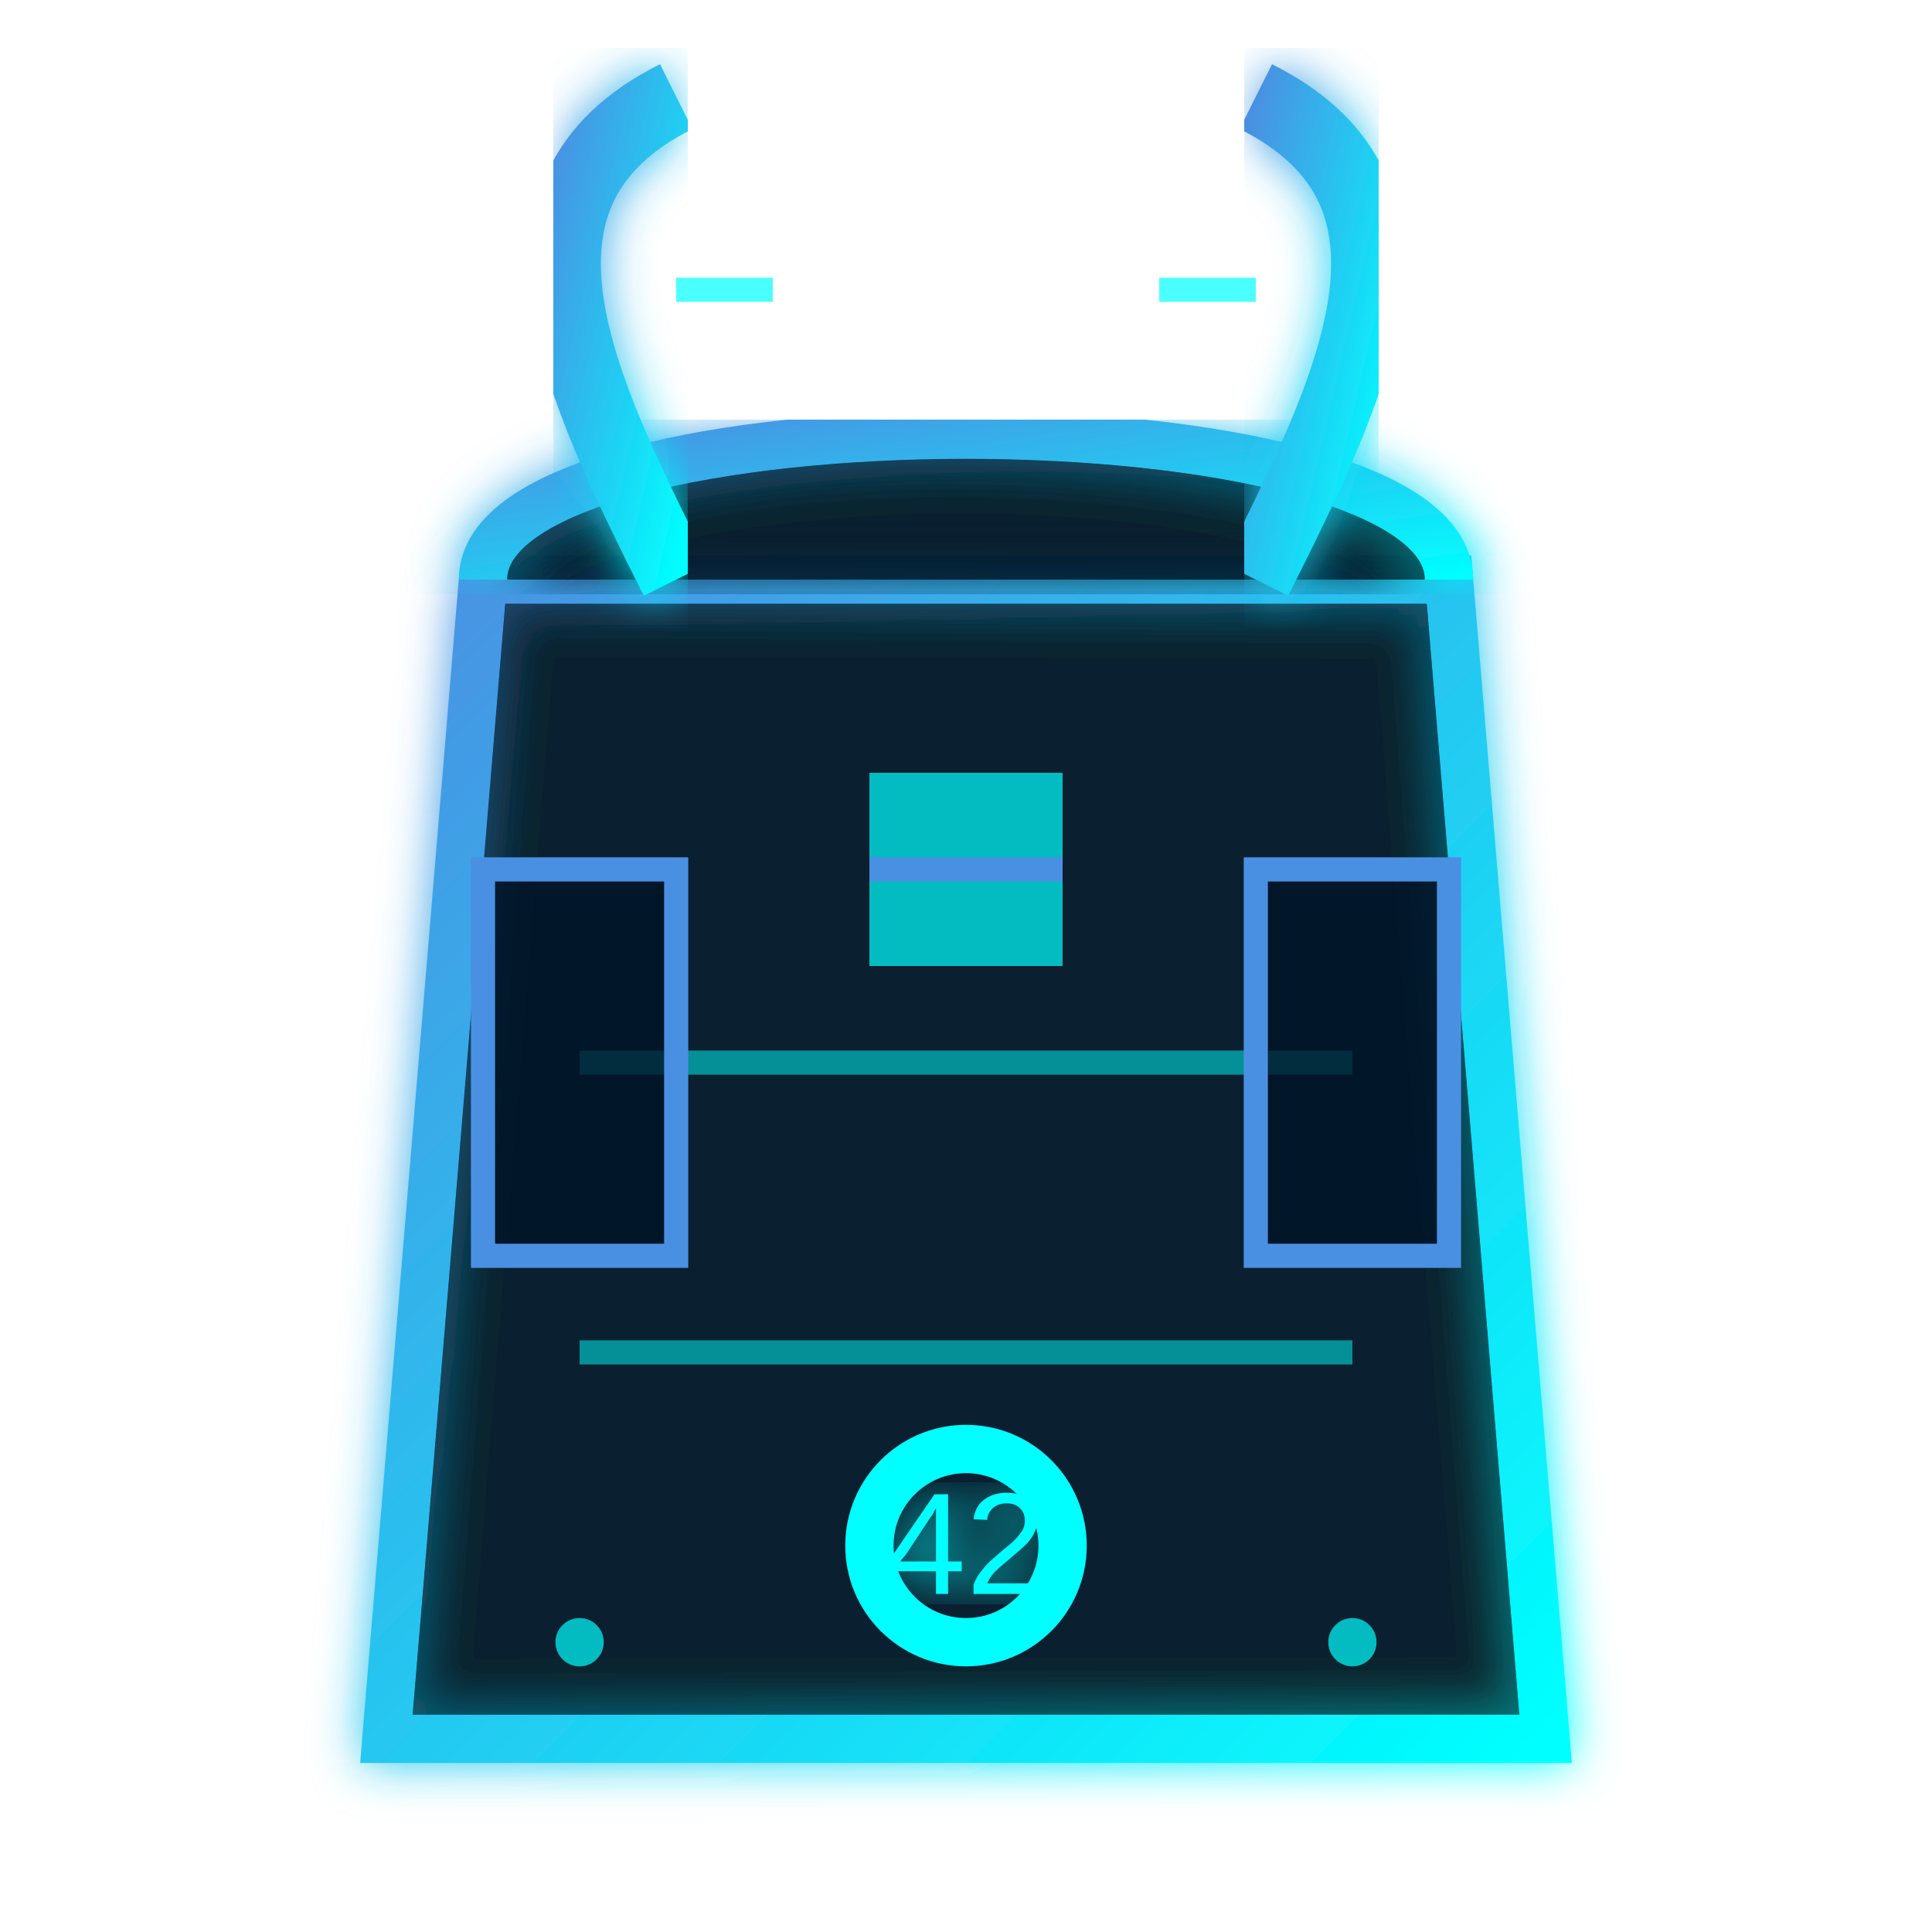
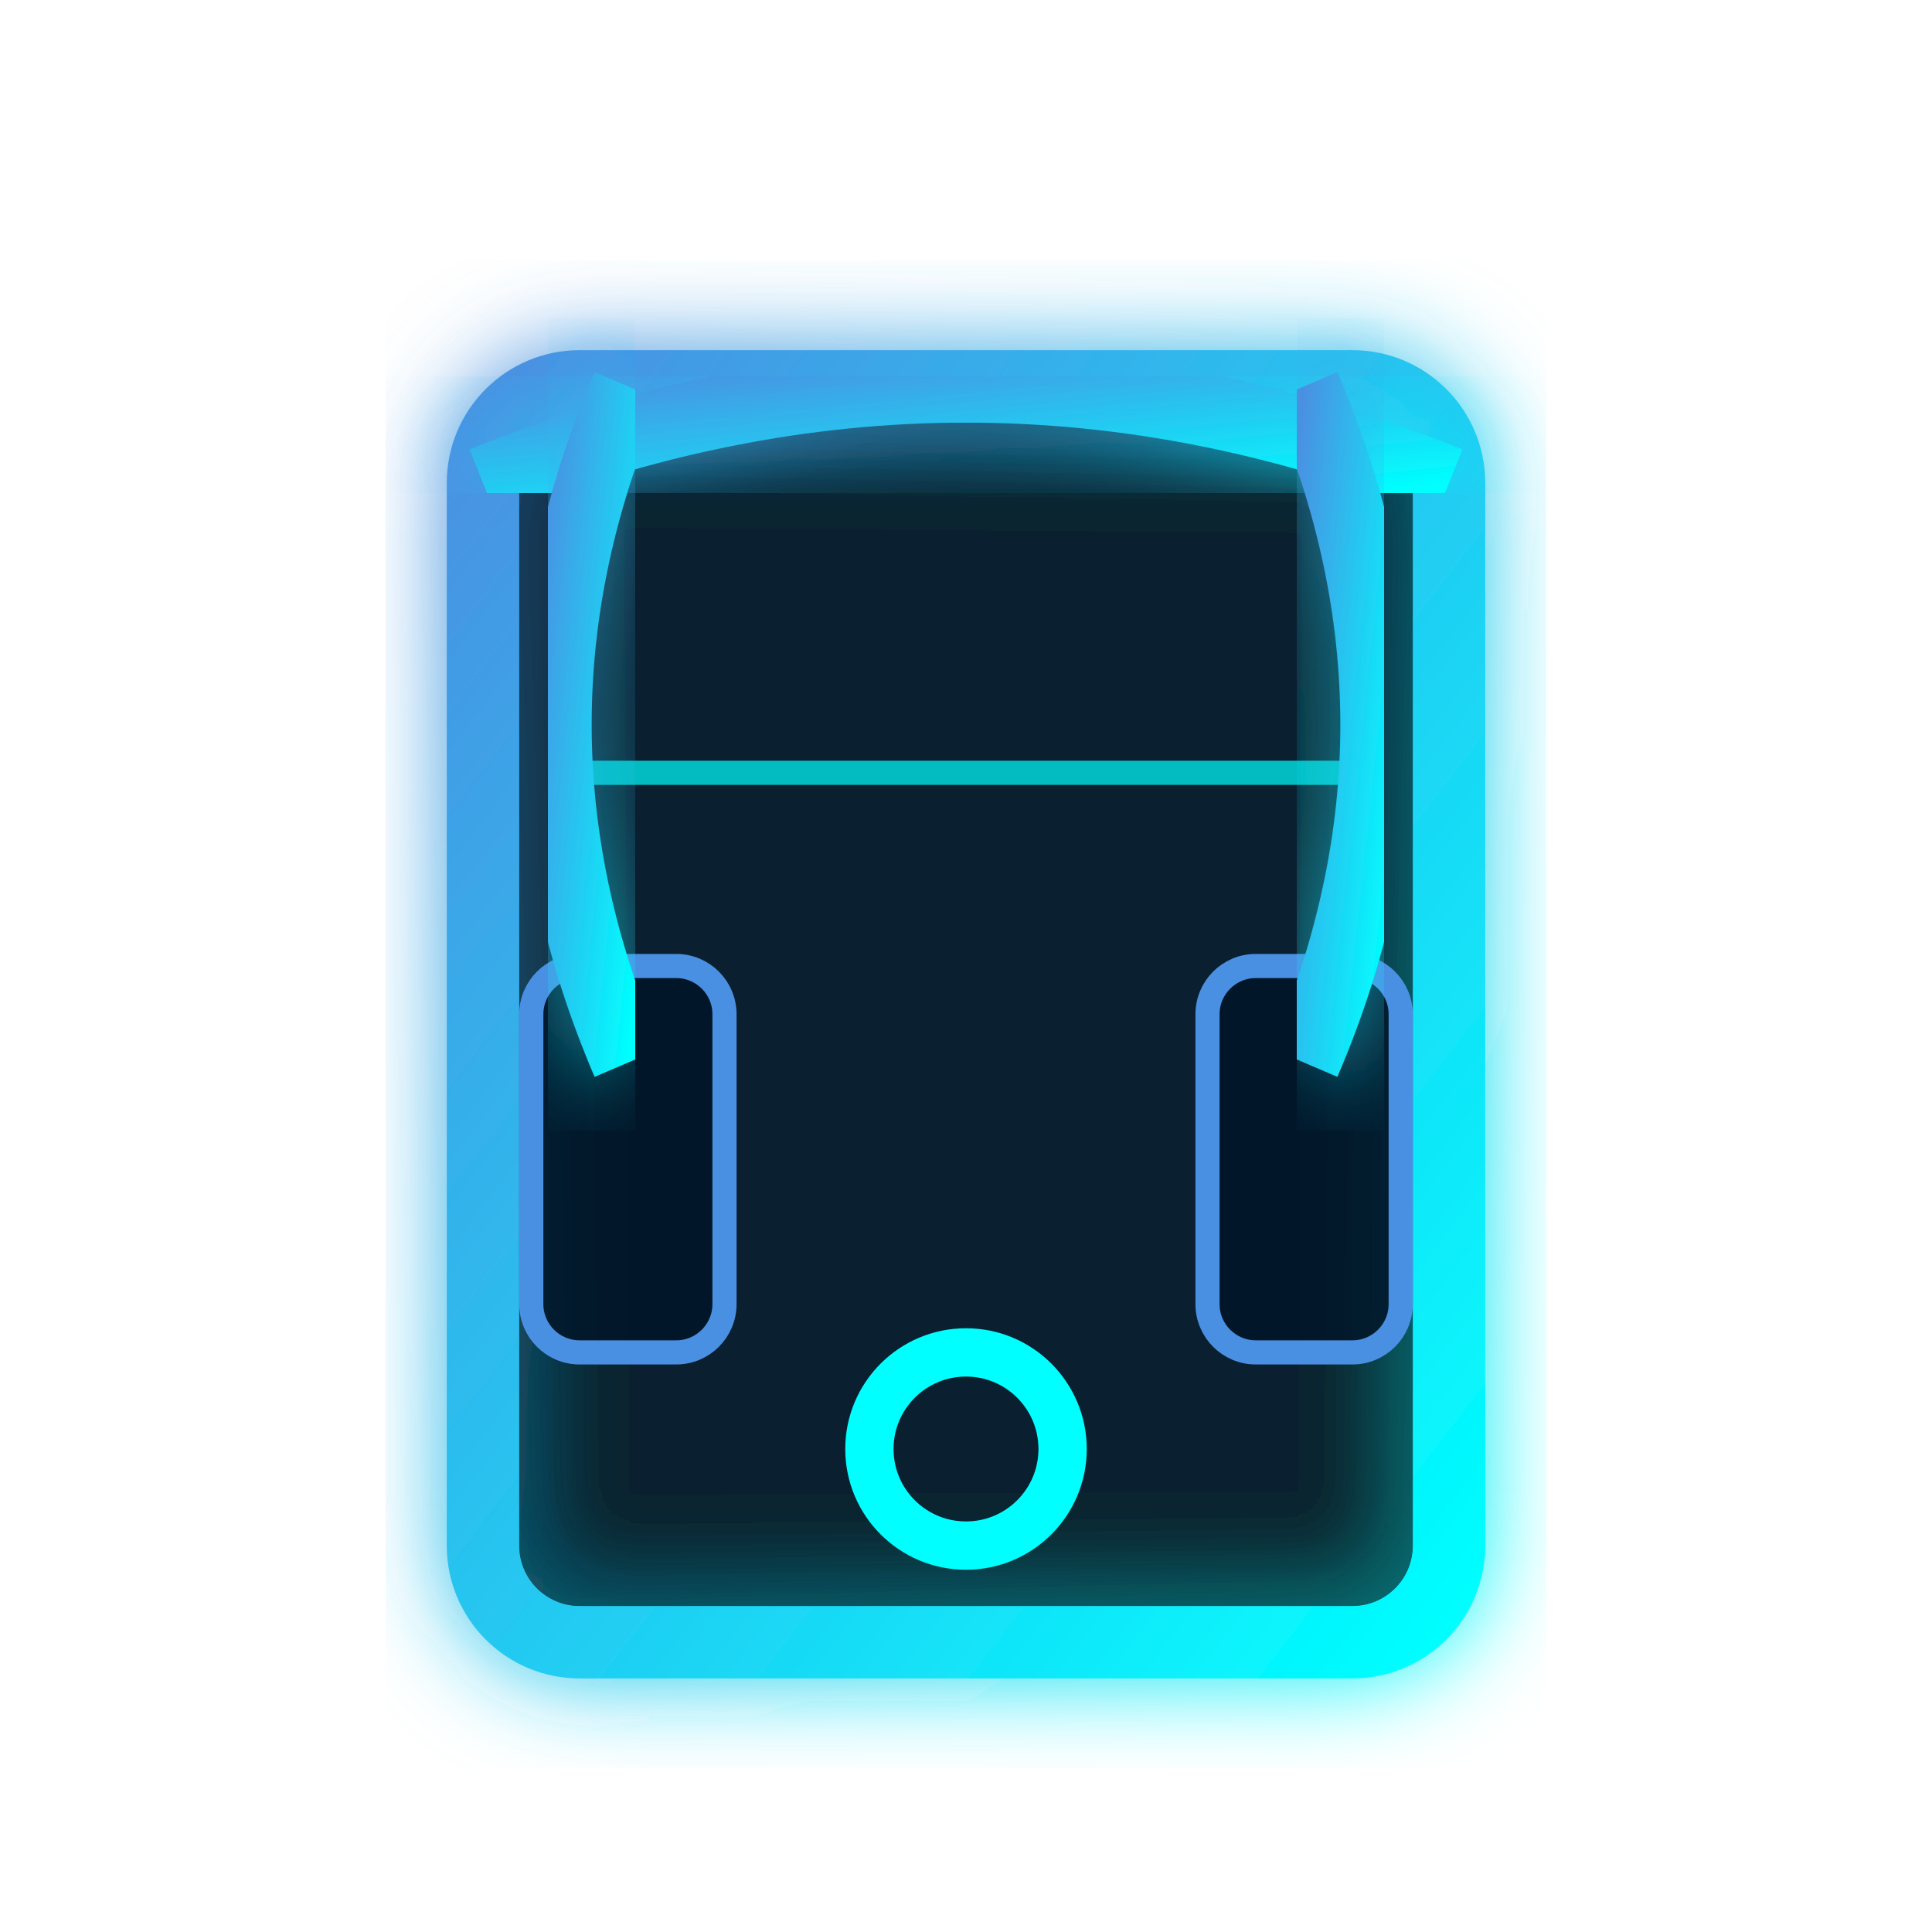
- <svg xmlns="http://www.w3.org/2000/svg" width="40" height="40" viewBox="0 0 40 40">
+ <svg xmlns="http://www.w3.org/2000/svg" width="60" height="60" viewBox="0 0 40 40">
  <defs>
-     <linearGradient id="mechGradient" x1="0%" y1="0%" x2="100%" y2="100%">
+     <linearGradient id="backpackGradient" x1="0%" y1="0%" x2="100%" y2="100%">
      <stop offset="0%" style="stop-color:#4A90E2;stop-opacity:1" />
      <stop offset="100%" style="stop-color:#00FFFF;stop-opacity:1" />
    </linearGradient>
    <filter id="glow">
-       <feGaussianBlur stdDeviation="0.5" result="coloredBlur" />
+       <feGaussianBlur stdDeviation="1" result="coloredBlur" />
      <feMerge>
        <feMergeNode in="coloredBlur" />
        <feMergeNode in="SourceGraphic" />
      </feMerge>
    </filter>
  </defs>
-   <path d="M10 12 L30 12 L32 36 H8 L10 12" fill="rgba(0,20,40,0.8)" stroke="url(#mechGradient)" stroke-width="1" filter="url(#glow)" />
-   <path d="M10 12 C10 8, 30 8, 30 12" fill="rgba(0,20,40,0.8)" stroke="url(#mechGradient)" stroke-width="1" filter="url(#glow)" />
-   <path d="M20 12 L20 36" stroke="url(#mechGradient)" stroke-width="0.5" stroke-dasharray="1 1" filter="url(#glow)" />
-   <path d="M14 12 C12 8, 10 4, 14 2" fill="none" stroke="url(#mechGradient)" stroke-width="1.5" filter="url(#glow)" />
-   <path d="M26 12 C28 8, 30 4, 26 2" fill="none" stroke="url(#mechGradient)" stroke-width="1.5" filter="url(#glow)" />
-   <rect x="18" y="16" width="4" height="4" fill="#00FFFF" opacity="0.7">
-     <animate attributeName="opacity" values="0.7;1;0.7" dur="2s" repeatCount="indefinite" />
-   </rect>
-   <line x1="18" y1="18" x2="22" y2="18" stroke="#4A90E2" stroke-width="0.5" />
-   <path d="M12 22 L28 22 M12 28 L28 28" stroke="#00FFFF" stroke-width="0.5" opacity="0.5" />
-   <rect x="10" y="18" width="4" height="8" fill="rgba(0,20,40,0.8)" stroke="#4A90E2" stroke-width="0.5" />
-   <rect x="26" y="18" width="4" height="8" fill="rgba(0,20,40,0.8)" stroke="#4A90E2" stroke-width="0.5" />
-   <circle cx="20" cy="32" r="2" fill="none" stroke="#00FFFF" stroke-width="1">
-     <animate attributeName="r" values="1.5;2;1.5" dur="1.5s" repeatCount="indefinite" />
+   <rect x="10" y="8" width="20" height="26" rx="2" ry="2" fill="rgba(0,20,40,0.8)" stroke="url(#backpackGradient)" stroke-width="1.5" filter="url(#glow)" />
+   <path d="M10 10 Q20 6 30 10" fill="none" stroke="url(#backpackGradient)" stroke-width="1.5" filter="url(#glow)" />
+   <line x1="20" y1="8" x2="20" y2="34" stroke="url(#backpackGradient)" stroke-width="0.5" stroke-dasharray="2 2" filter="url(#glow)" />
+   <rect x="11" y="20" width="4" height="8" rx="1" ry="1" fill="rgba(0,20,40,0.8)" stroke="#4A90E2" stroke-width="0.5" />
+   <rect x="25" y="20" width="4" height="8" rx="1" ry="1" fill="rgba(0,20,40,0.8)" stroke="#4A90E2" stroke-width="0.5" />
+   <circle cx="20" cy="30" r="2" fill="none" stroke="#00FFFF" stroke-width="1">
+     <animate attributeName="r" values="1.5;2;1.5" dur="2s" repeatCount="indefinite" />
  </circle>
-   <text x="20" y="33" font-family="Arial, sans-serif" font-size="3" fill="#00FFFF" text-anchor="middle" filter="url(#glow)">42</text>
-   <path d="M14 6 L16 6 M24 6 L26 6" stroke="#00FFFF" stroke-width="0.5" opacity="0.7" />
-   <circle cx="12" cy="34" r="0.5" fill="#00FFFF" opacity="0.7" />
-   <circle cx="28" cy="34" r="0.5" fill="#00FFFF" opacity="0.7" />
+   <line x1="12" y1="16" x2="28" y2="16" stroke="#00FFFF" stroke-width="0.5" opacity="0.7" />
+   <path d="M13 8 Q10 15 13 22" fill="none" stroke="url(#backpackGradient)" stroke-width="1.5" filter="url(#glow)" />
+   <path d="M27 8 Q30 15 27 22" fill="none" stroke="url(#backpackGradient)" stroke-width="1.5" filter="url(#glow)" />
</svg>
